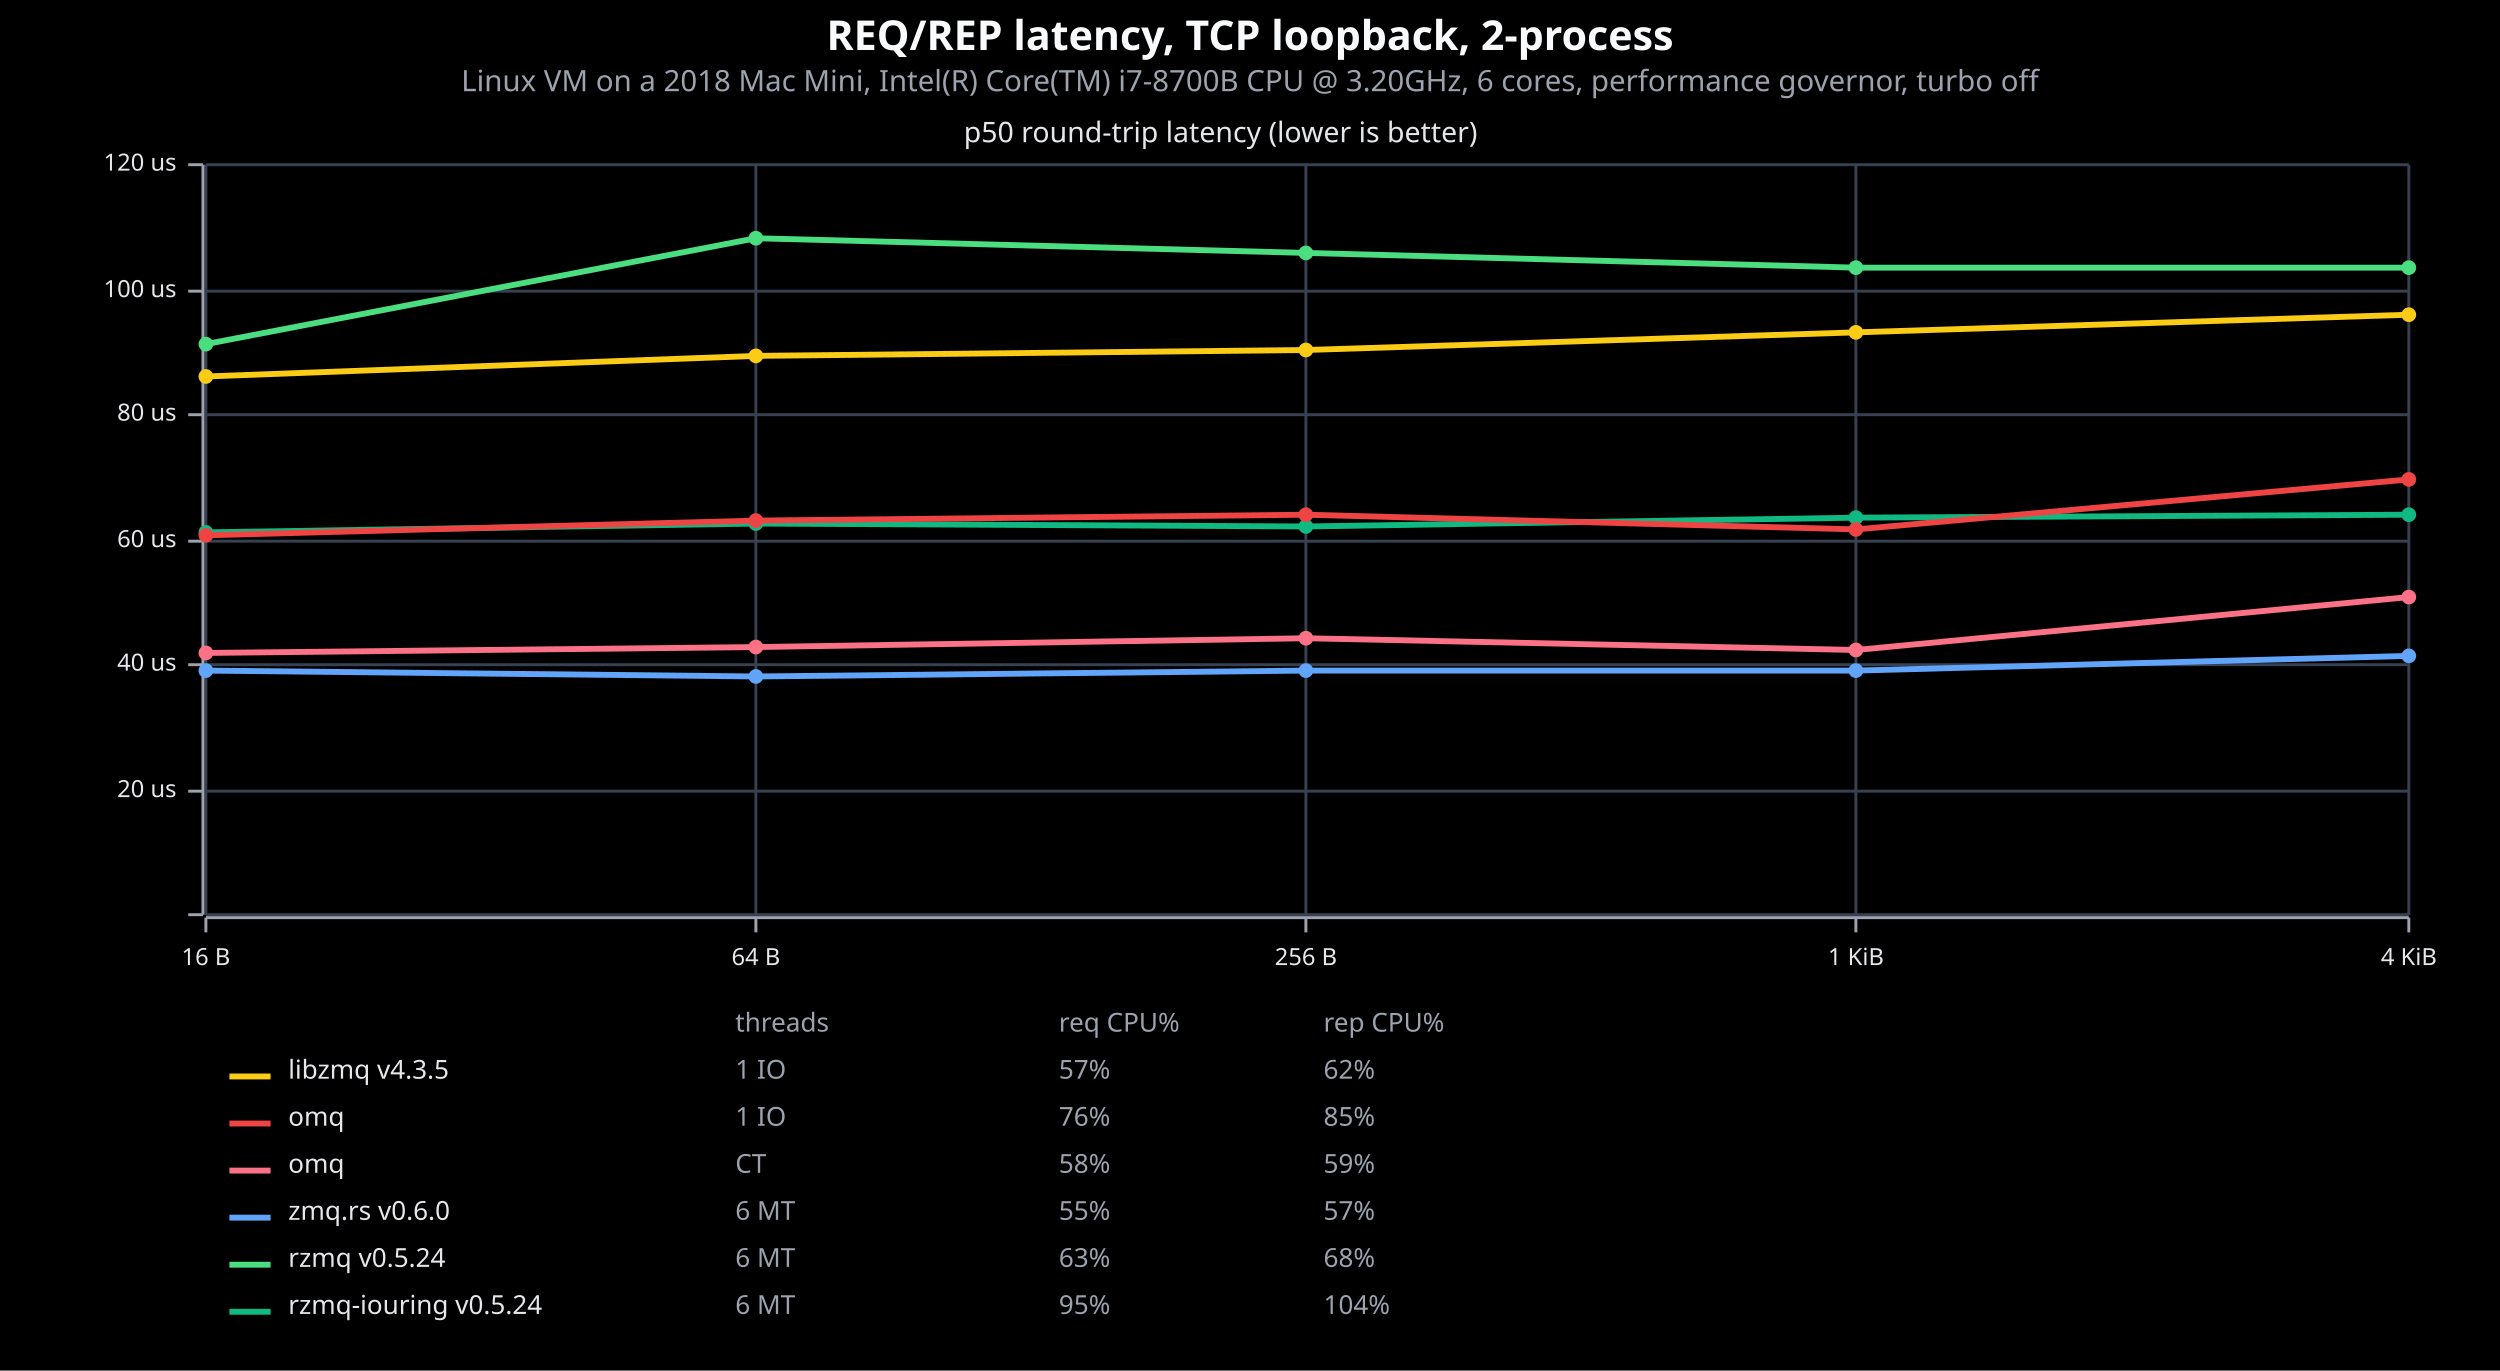
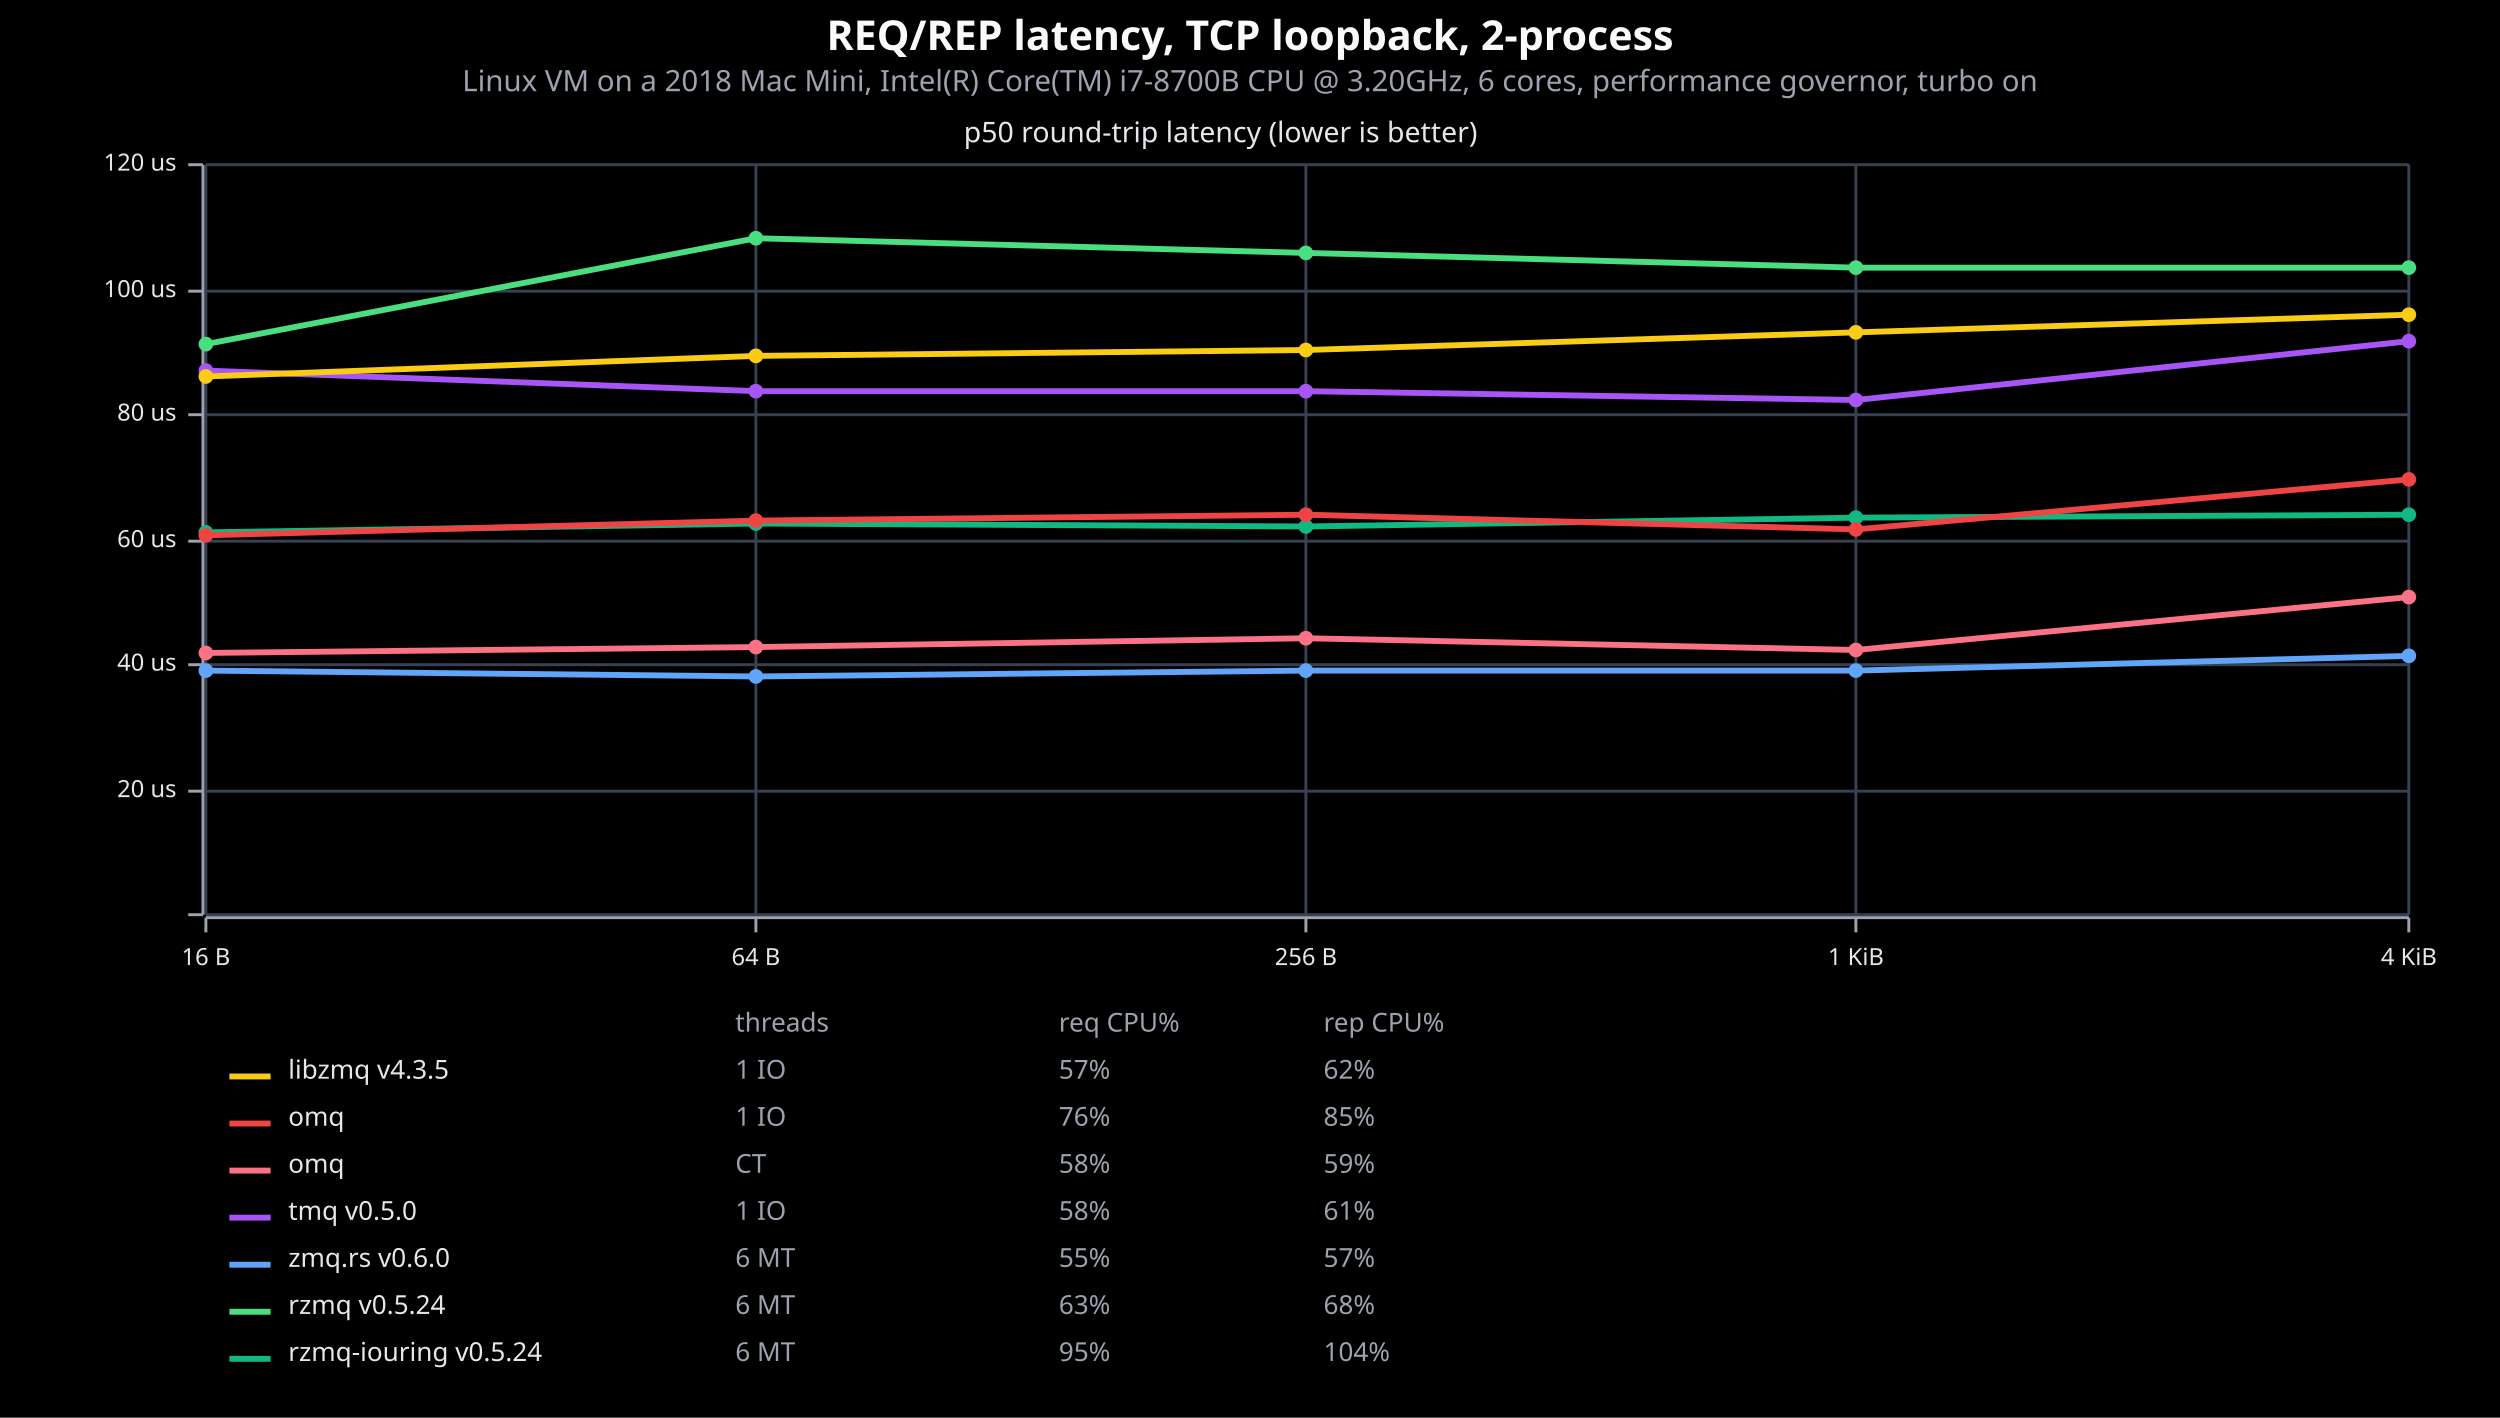
- <svg xmlns="http://www.w3.org/2000/svg" viewBox="0 0 850 466" font-family="system-ui, -apple-system, sans-serif">
-   <rect x="0" y="0" width="850" height="466" opacity="1" fill="#000000" stroke="none" />
+ <svg xmlns="http://www.w3.org/2000/svg" viewBox="0 0 850 482" font-family="system-ui, -apple-system, sans-serif">
+   <rect x="0" y="0" width="850" height="482" opacity="1" fill="#000000" stroke="none" />
  <text x="425" y="17" text-anchor="middle" font-family="sans-serif" font-size="14" font-weight="bold" fill="#F9FAFB">REQ/REP latency, TCP loopback, 2-process</text>
-   <text x="425" y="31" text-anchor="middle" font-family="sans-serif" font-size="10" fill="#9CA3AF">Linux VM on a 2018 Mac Mini, Intel(R) Core(TM) i7-8700B CPU @ 3.20GHz, 6 cores, performance governor, turbo off</text>
+   <text x="425" y="31" text-anchor="middle" font-family="sans-serif" font-size="10" fill="#9CA3AF">Linux VM on a 2018 Mac Mini, Intel(R) Core(TM) i7-8700B CPU @ 3.20GHz, 6 cores, performance governor, turbo on</text>
  <text x="415" y="41" dy="0.76em" text-anchor="middle" font-family="sans-serif" font-size="9.677" opacity="1" fill="#E5E7EB">
p50 round-trip latency (lower is better)
</text>
  <line opacity="1" stroke="#374151" stroke-width="1" x1="70" y1="311" x2="70" y2="56" />
  <line opacity="1" stroke="#374151" stroke-width="1" x1="257" y1="311" x2="257" y2="56" />
  <line opacity="1" stroke="#374151" stroke-width="1" x1="444" y1="311" x2="444" y2="56" />
  <line opacity="1" stroke="#374151" stroke-width="1" x1="631" y1="311" x2="631" y2="56" />
  <line opacity="1" stroke="#374151" stroke-width="1" x1="819" y1="311" x2="819" y2="56" />
  <line opacity="1" stroke="#374151" stroke-width="1" x1="70" y1="311" x2="819" y2="311" />
  <line opacity="1" stroke="#374151" stroke-width="1" x1="70" y1="269" x2="819" y2="269" />
  <line opacity="1" stroke="#374151" stroke-width="1" x1="70" y1="226" x2="819" y2="226" />
  <line opacity="1" stroke="#374151" stroke-width="1" x1="70" y1="184" x2="819" y2="184" />
  <line opacity="1" stroke="#374151" stroke-width="1" x1="70" y1="141" x2="819" y2="141" />
  <line opacity="1" stroke="#374151" stroke-width="1" x1="70" y1="99" x2="819" y2="99" />
  <line opacity="1" stroke="#374151" stroke-width="1" x1="70" y1="56" x2="819" y2="56" />
  <polyline fill="none" opacity="1" stroke="#9CA3AF" stroke-width="1" points="69,56 69,311 " />
  <text x="60" y="311" dy="0.5ex" text-anchor="end" font-family="sans-serif" font-size="8.065" opacity="1" fill="#E5E7EB">

</text>
  <polyline fill="none" opacity="1" stroke="#9CA3AF" stroke-width="1" points="64,311 69,311 " />
  <text x="60" y="269" dy="0.5ex" text-anchor="end" font-family="sans-serif" font-size="8.065" opacity="1" fill="#E5E7EB">
20 us
</text>
  <polyline fill="none" opacity="1" stroke="#9CA3AF" stroke-width="1" points="64,269 69,269 " />
  <text x="60" y="226" dy="0.5ex" text-anchor="end" font-family="sans-serif" font-size="8.065" opacity="1" fill="#E5E7EB">
40 us
</text>
  <polyline fill="none" opacity="1" stroke="#9CA3AF" stroke-width="1" points="64,226 69,226 " />
  <text x="60" y="184" dy="0.5ex" text-anchor="end" font-family="sans-serif" font-size="8.065" opacity="1" fill="#E5E7EB">
60 us
</text>
  <polyline fill="none" opacity="1" stroke="#9CA3AF" stroke-width="1" points="64,184 69,184 " />
  <text x="60" y="141" dy="0.5ex" text-anchor="end" font-family="sans-serif" font-size="8.065" opacity="1" fill="#E5E7EB">
80 us
</text>
  <polyline fill="none" opacity="1" stroke="#9CA3AF" stroke-width="1" points="64,141 69,141 " />
  <text x="60" y="99" dy="0.5ex" text-anchor="end" font-family="sans-serif" font-size="8.065" opacity="1" fill="#E5E7EB">
100 us
</text>
  <polyline fill="none" opacity="1" stroke="#9CA3AF" stroke-width="1" points="64,99 69,99 " />
  <text x="60" y="56" dy="0.5ex" text-anchor="end" font-family="sans-serif" font-size="8.065" opacity="1" fill="#E5E7EB">
120 us
</text>
  <polyline fill="none" opacity="1" stroke="#9CA3AF" stroke-width="1" points="64,56 69,56 " />
  <polyline fill="none" opacity="1" stroke="#9CA3AF" stroke-width="1" points="70,312 819,312 " />
  <text x="70" y="322" dy="0.76em" text-anchor="middle" font-family="sans-serif" font-size="8.065" opacity="1" fill="#E5E7EB">
16 B
</text>
  <polyline fill="none" opacity="1" stroke="#9CA3AF" stroke-width="1" points="70,312 70,317 " />
  <text x="257" y="322" dy="0.76em" text-anchor="middle" font-family="sans-serif" font-size="8.065" opacity="1" fill="#E5E7EB">
64 B
</text>
  <polyline fill="none" opacity="1" stroke="#9CA3AF" stroke-width="1" points="257,312 257,317 " />
  <text x="444" y="322" dy="0.76em" text-anchor="middle" font-family="sans-serif" font-size="8.065" opacity="1" fill="#E5E7EB">
256 B
</text>
  <polyline fill="none" opacity="1" stroke="#9CA3AF" stroke-width="1" points="444,312 444,317 " />
  <text x="631" y="322" dy="0.76em" text-anchor="middle" font-family="sans-serif" font-size="8.065" opacity="1" fill="#E5E7EB">
1 KiB
</text>
  <polyline fill="none" opacity="1" stroke="#9CA3AF" stroke-width="1" points="631,312 631,317 " />
  <text x="819" y="322" dy="0.76em" text-anchor="middle" font-family="sans-serif" font-size="8.065" opacity="1" fill="#E5E7EB">
4 KiB
</text>
  <polyline fill="none" opacity="1" stroke="#9CA3AF" stroke-width="1" points="819,312 819,317 " />
  <polyline fill="none" opacity="1" stroke="#10B981" stroke-width="2" points="70,181 257,178 444,179 631,176 819,175 " />
  <circle cx="70" cy="181" r="2.5" opacity="1" fill="#10B981" stroke="none" stroke-width="1" />
  <circle cx="257" cy="178" r="2.5" opacity="1" fill="#10B981" stroke="none" stroke-width="1" />
  <circle cx="444" cy="179" r="2.5" opacity="1" fill="#10B981" stroke="none" stroke-width="1" />
  <circle cx="631" cy="176" r="2.5" opacity="1" fill="#10B981" stroke="none" stroke-width="1" />
  <circle cx="819" cy="175" r="2.5" opacity="1" fill="#10B981" stroke="none" stroke-width="1" />
  <polyline fill="none" opacity="1" stroke="#4ADE80" stroke-width="2" points="70,117 257,81 444,86 631,91 819,91 " />
  <circle cx="70" cy="117" r="2.5" opacity="1" fill="#4ADE80" stroke="none" stroke-width="1" />
  <circle cx="257" cy="81" r="2.5" opacity="1" fill="#4ADE80" stroke="none" stroke-width="1" />
  <circle cx="444" cy="86" r="2.5" opacity="1" fill="#4ADE80" stroke="none" stroke-width="1" />
  <circle cx="631" cy="91" r="2.5" opacity="1" fill="#4ADE80" stroke="none" stroke-width="1" />
  <circle cx="819" cy="91" r="2.5" opacity="1" fill="#4ADE80" stroke="none" stroke-width="1" />
  <polyline fill="none" opacity="1" stroke="#60A5FA" stroke-width="2" points="70,228 257,230 444,228 631,228 819,223 " />
  <circle cx="70" cy="228" r="2.5" opacity="1" fill="#60A5FA" stroke="none" stroke-width="1" />
  <circle cx="257" cy="230" r="2.5" opacity="1" fill="#60A5FA" stroke="none" stroke-width="1" />
  <circle cx="444" cy="228" r="2.5" opacity="1" fill="#60A5FA" stroke="none" stroke-width="1" />
  <circle cx="631" cy="228" r="2.5" opacity="1" fill="#60A5FA" stroke="none" stroke-width="1" />
  <circle cx="819" cy="223" r="2.5" opacity="1" fill="#60A5FA" stroke="none" stroke-width="1" />
+   <polyline fill="none" opacity="1" stroke="#A855F7" stroke-width="2" points="70,126 257,133 444,133 631,136 819,116 " />
+   <circle cx="70" cy="126" r="2.5" opacity="1" fill="#A855F7" stroke="none" stroke-width="1" />
+   <circle cx="257" cy="133" r="2.5" opacity="1" fill="#A855F7" stroke="none" stroke-width="1" />
+   <circle cx="444" cy="133" r="2.5" opacity="1" fill="#A855F7" stroke="none" stroke-width="1" />
+   <circle cx="631" cy="136" r="2.5" opacity="1" fill="#A855F7" stroke="none" stroke-width="1" />
+   <circle cx="819" cy="116" r="2.5" opacity="1" fill="#A855F7" stroke="none" stroke-width="1" />
  <polyline fill="none" opacity="1" stroke="#FB7185" stroke-width="2" points="70,222 257,220 444,217 631,221 819,203 " />
  <circle cx="70" cy="222" r="2.5" opacity="1" fill="#FB7185" stroke="none" stroke-width="1" />
  <circle cx="257" cy="220" r="2.5" opacity="1" fill="#FB7185" stroke="none" stroke-width="1" />
  <circle cx="444" cy="217" r="2.5" opacity="1" fill="#FB7185" stroke="none" stroke-width="1" />
  <circle cx="631" cy="221" r="2.5" opacity="1" fill="#FB7185" stroke="none" stroke-width="1" />
  <circle cx="819" cy="203" r="2.5" opacity="1" fill="#FB7185" stroke="none" stroke-width="1" />
  <polyline fill="none" opacity="1" stroke="#EF4444" stroke-width="2" points="70,182 257,177 444,175 631,180 819,163 " />
  <circle cx="70" cy="182" r="2.5" opacity="1" fill="#EF4444" stroke="none" stroke-width="1" />
  <circle cx="257" cy="177" r="2.5" opacity="1" fill="#EF4444" stroke="none" stroke-width="1" />
  <circle cx="444" cy="175" r="2.5" opacity="1" fill="#EF4444" stroke="none" stroke-width="1" />
  <circle cx="631" cy="180" r="2.5" opacity="1" fill="#EF4444" stroke="none" stroke-width="1" />
  <circle cx="819" cy="163" r="2.5" opacity="1" fill="#EF4444" stroke="none" stroke-width="1" />
  <polyline fill="none" opacity="1" stroke="#FACC15" stroke-width="2" points="70,128 257,121 444,119 631,113 819,107 " />
  <circle cx="70" cy="128" r="2.5" opacity="1" fill="#FACC15" stroke="none" stroke-width="1" />
  <circle cx="257" cy="121" r="2.5" opacity="1" fill="#FACC15" stroke="none" stroke-width="1" />
  <circle cx="444" cy="119" r="2.5" opacity="1" fill="#FACC15" stroke="none" stroke-width="1" />
  <circle cx="631" cy="113" r="2.5" opacity="1" fill="#FACC15" stroke="none" stroke-width="1" />
  <circle cx="819" cy="107" r="2.5" opacity="1" fill="#FACC15" stroke="none" stroke-width="1" />
  <text x="250" y="344" dy="0.76em" text-anchor="start" font-family="sans-serif" font-size="8.871" opacity="1" fill="#9CA3AF">
threads
</text>
  <text x="360" y="344" dy="0.76em" text-anchor="start" font-family="sans-serif" font-size="8.871" opacity="1" fill="#9CA3AF">
req CPU%
</text>
  <text x="450" y="344" dy="0.76em" text-anchor="start" font-family="sans-serif" font-size="8.871" opacity="1" fill="#9CA3AF">
rep CPU%
</text>
  <polyline fill="none" opacity="1" stroke="#FACC15" stroke-width="2" points="78,366 92,366 " />
  <text x="98" y="360" dy="0.76em" text-anchor="start" font-family="sans-serif" font-size="8.871" opacity="1" fill="#E5E7EB">
libzmq v4.3.5
</text>
  <text x="250" y="360" dy="0.76em" text-anchor="start" font-family="sans-serif" font-size="8.871" opacity="1" fill="#9CA3AF">
1 IO
</text>
  <text x="360" y="360" dy="0.76em" text-anchor="start" font-family="sans-serif" font-size="8.871" opacity="1" fill="#9CA3AF">
57%
</text>
  <text x="450" y="360" dy="0.76em" text-anchor="start" font-family="sans-serif" font-size="8.871" opacity="1" fill="#9CA3AF">
62%
</text>
  <polyline fill="none" opacity="1" stroke="#EF4444" stroke-width="2" points="78,382 92,382 " />
  <text x="98" y="376" dy="0.76em" text-anchor="start" font-family="sans-serif" font-size="8.871" opacity="1" fill="#E5E7EB">
omq
</text>
  <text x="250" y="376" dy="0.76em" text-anchor="start" font-family="sans-serif" font-size="8.871" opacity="1" fill="#9CA3AF">
1 IO
</text>
  <text x="360" y="376" dy="0.76em" text-anchor="start" font-family="sans-serif" font-size="8.871" opacity="1" fill="#9CA3AF">
76%
</text>
  <text x="450" y="376" dy="0.76em" text-anchor="start" font-family="sans-serif" font-size="8.871" opacity="1" fill="#9CA3AF">
85%
</text>
  <polyline fill="none" opacity="1" stroke="#FB7185" stroke-width="2" points="78,398 92,398 " />
  <text x="98" y="392" dy="0.76em" text-anchor="start" font-family="sans-serif" font-size="8.871" opacity="1" fill="#E5E7EB">
omq
</text>
  <text x="250" y="392" dy="0.76em" text-anchor="start" font-family="sans-serif" font-size="8.871" opacity="1" fill="#9CA3AF">
CT
</text>
  <text x="360" y="392" dy="0.76em" text-anchor="start" font-family="sans-serif" font-size="8.871" opacity="1" fill="#9CA3AF">
58%
</text>
  <text x="450" y="392" dy="0.76em" text-anchor="start" font-family="sans-serif" font-size="8.871" opacity="1" fill="#9CA3AF">
59%
</text>
-   <polyline fill="none" opacity="1" stroke="#60A5FA" stroke-width="2" points="78,414 92,414 " />
+   <polyline fill="none" opacity="1" stroke="#A855F7" stroke-width="2" points="78,414 92,414 " />
  <text x="98" y="408" dy="0.76em" text-anchor="start" font-family="sans-serif" font-size="8.871" opacity="1" fill="#E5E7EB">
+ tmq v0.5.0
+ </text>
+   <text x="250" y="408" dy="0.76em" text-anchor="start" font-family="sans-serif" font-size="8.871" opacity="1" fill="#9CA3AF">
+ 1 IO
+ </text>
+   <text x="360" y="408" dy="0.76em" text-anchor="start" font-family="sans-serif" font-size="8.871" opacity="1" fill="#9CA3AF">
+ 58%
+ </text>
+   <text x="450" y="408" dy="0.76em" text-anchor="start" font-family="sans-serif" font-size="8.871" opacity="1" fill="#9CA3AF">
+ 61%
+ </text>
+   <polyline fill="none" opacity="1" stroke="#60A5FA" stroke-width="2" points="78,430 92,430 " />
+   <text x="98" y="424" dy="0.76em" text-anchor="start" font-family="sans-serif" font-size="8.871" opacity="1" fill="#E5E7EB">
zmq.rs v0.6.0
- </text>
-   <text x="250" y="408" dy="0.76em" text-anchor="start" font-family="sans-serif" font-size="8.871" opacity="1" fill="#9CA3AF">
- 6 MT
- </text>
-   <text x="360" y="408" dy="0.76em" text-anchor="start" font-family="sans-serif" font-size="8.871" opacity="1" fill="#9CA3AF">
- 55%
- </text>
-   <text x="450" y="408" dy="0.76em" text-anchor="start" font-family="sans-serif" font-size="8.871" opacity="1" fill="#9CA3AF">
- 57%
- </text>
-   <polyline fill="none" opacity="1" stroke="#4ADE80" stroke-width="2" points="78,430 92,430 " />
-   <text x="98" y="424" dy="0.76em" text-anchor="start" font-family="sans-serif" font-size="8.871" opacity="1" fill="#E5E7EB">
- rzmq v0.5.24
</text>
  <text x="250" y="424" dy="0.76em" text-anchor="start" font-family="sans-serif" font-size="8.871" opacity="1" fill="#9CA3AF">
6 MT
</text>
  <text x="360" y="424" dy="0.76em" text-anchor="start" font-family="sans-serif" font-size="8.871" opacity="1" fill="#9CA3AF">
- 63%
+ 55%
</text>
  <text x="450" y="424" dy="0.76em" text-anchor="start" font-family="sans-serif" font-size="8.871" opacity="1" fill="#9CA3AF">
- 68%
- </text>
-   <polyline fill="none" opacity="1" stroke="#10B981" stroke-width="2" points="78,446 92,446 " />
+ 57%
+ </text>
+   <polyline fill="none" opacity="1" stroke="#4ADE80" stroke-width="2" points="78,446 92,446 " />
  <text x="98" y="440" dy="0.76em" text-anchor="start" font-family="sans-serif" font-size="8.871" opacity="1" fill="#E5E7EB">
- rzmq-iouring v0.5.24
+ rzmq v0.5.24
</text>
  <text x="250" y="440" dy="0.76em" text-anchor="start" font-family="sans-serif" font-size="8.871" opacity="1" fill="#9CA3AF">
6 MT
</text>
  <text x="360" y="440" dy="0.76em" text-anchor="start" font-family="sans-serif" font-size="8.871" opacity="1" fill="#9CA3AF">
+ 63%
+ </text>
+   <text x="450" y="440" dy="0.76em" text-anchor="start" font-family="sans-serif" font-size="8.871" opacity="1" fill="#9CA3AF">
+ 68%
+ </text>
+   <polyline fill="none" opacity="1" stroke="#10B981" stroke-width="2" points="78,462 92,462 " />
+   <text x="98" y="456" dy="0.76em" text-anchor="start" font-family="sans-serif" font-size="8.871" opacity="1" fill="#E5E7EB">
+ rzmq-iouring v0.5.24
+ </text>
+   <text x="250" y="456" dy="0.76em" text-anchor="start" font-family="sans-serif" font-size="8.871" opacity="1" fill="#9CA3AF">
+ 6 MT
+ </text>
+   <text x="360" y="456" dy="0.76em" text-anchor="start" font-family="sans-serif" font-size="8.871" opacity="1" fill="#9CA3AF">
95%
</text>
-   <text x="450" y="440" dy="0.76em" text-anchor="start" font-family="sans-serif" font-size="8.871" opacity="1" fill="#9CA3AF">
+   <text x="450" y="456" dy="0.76em" text-anchor="start" font-family="sans-serif" font-size="8.871" opacity="1" fill="#9CA3AF">
104%
</text>
</svg>
